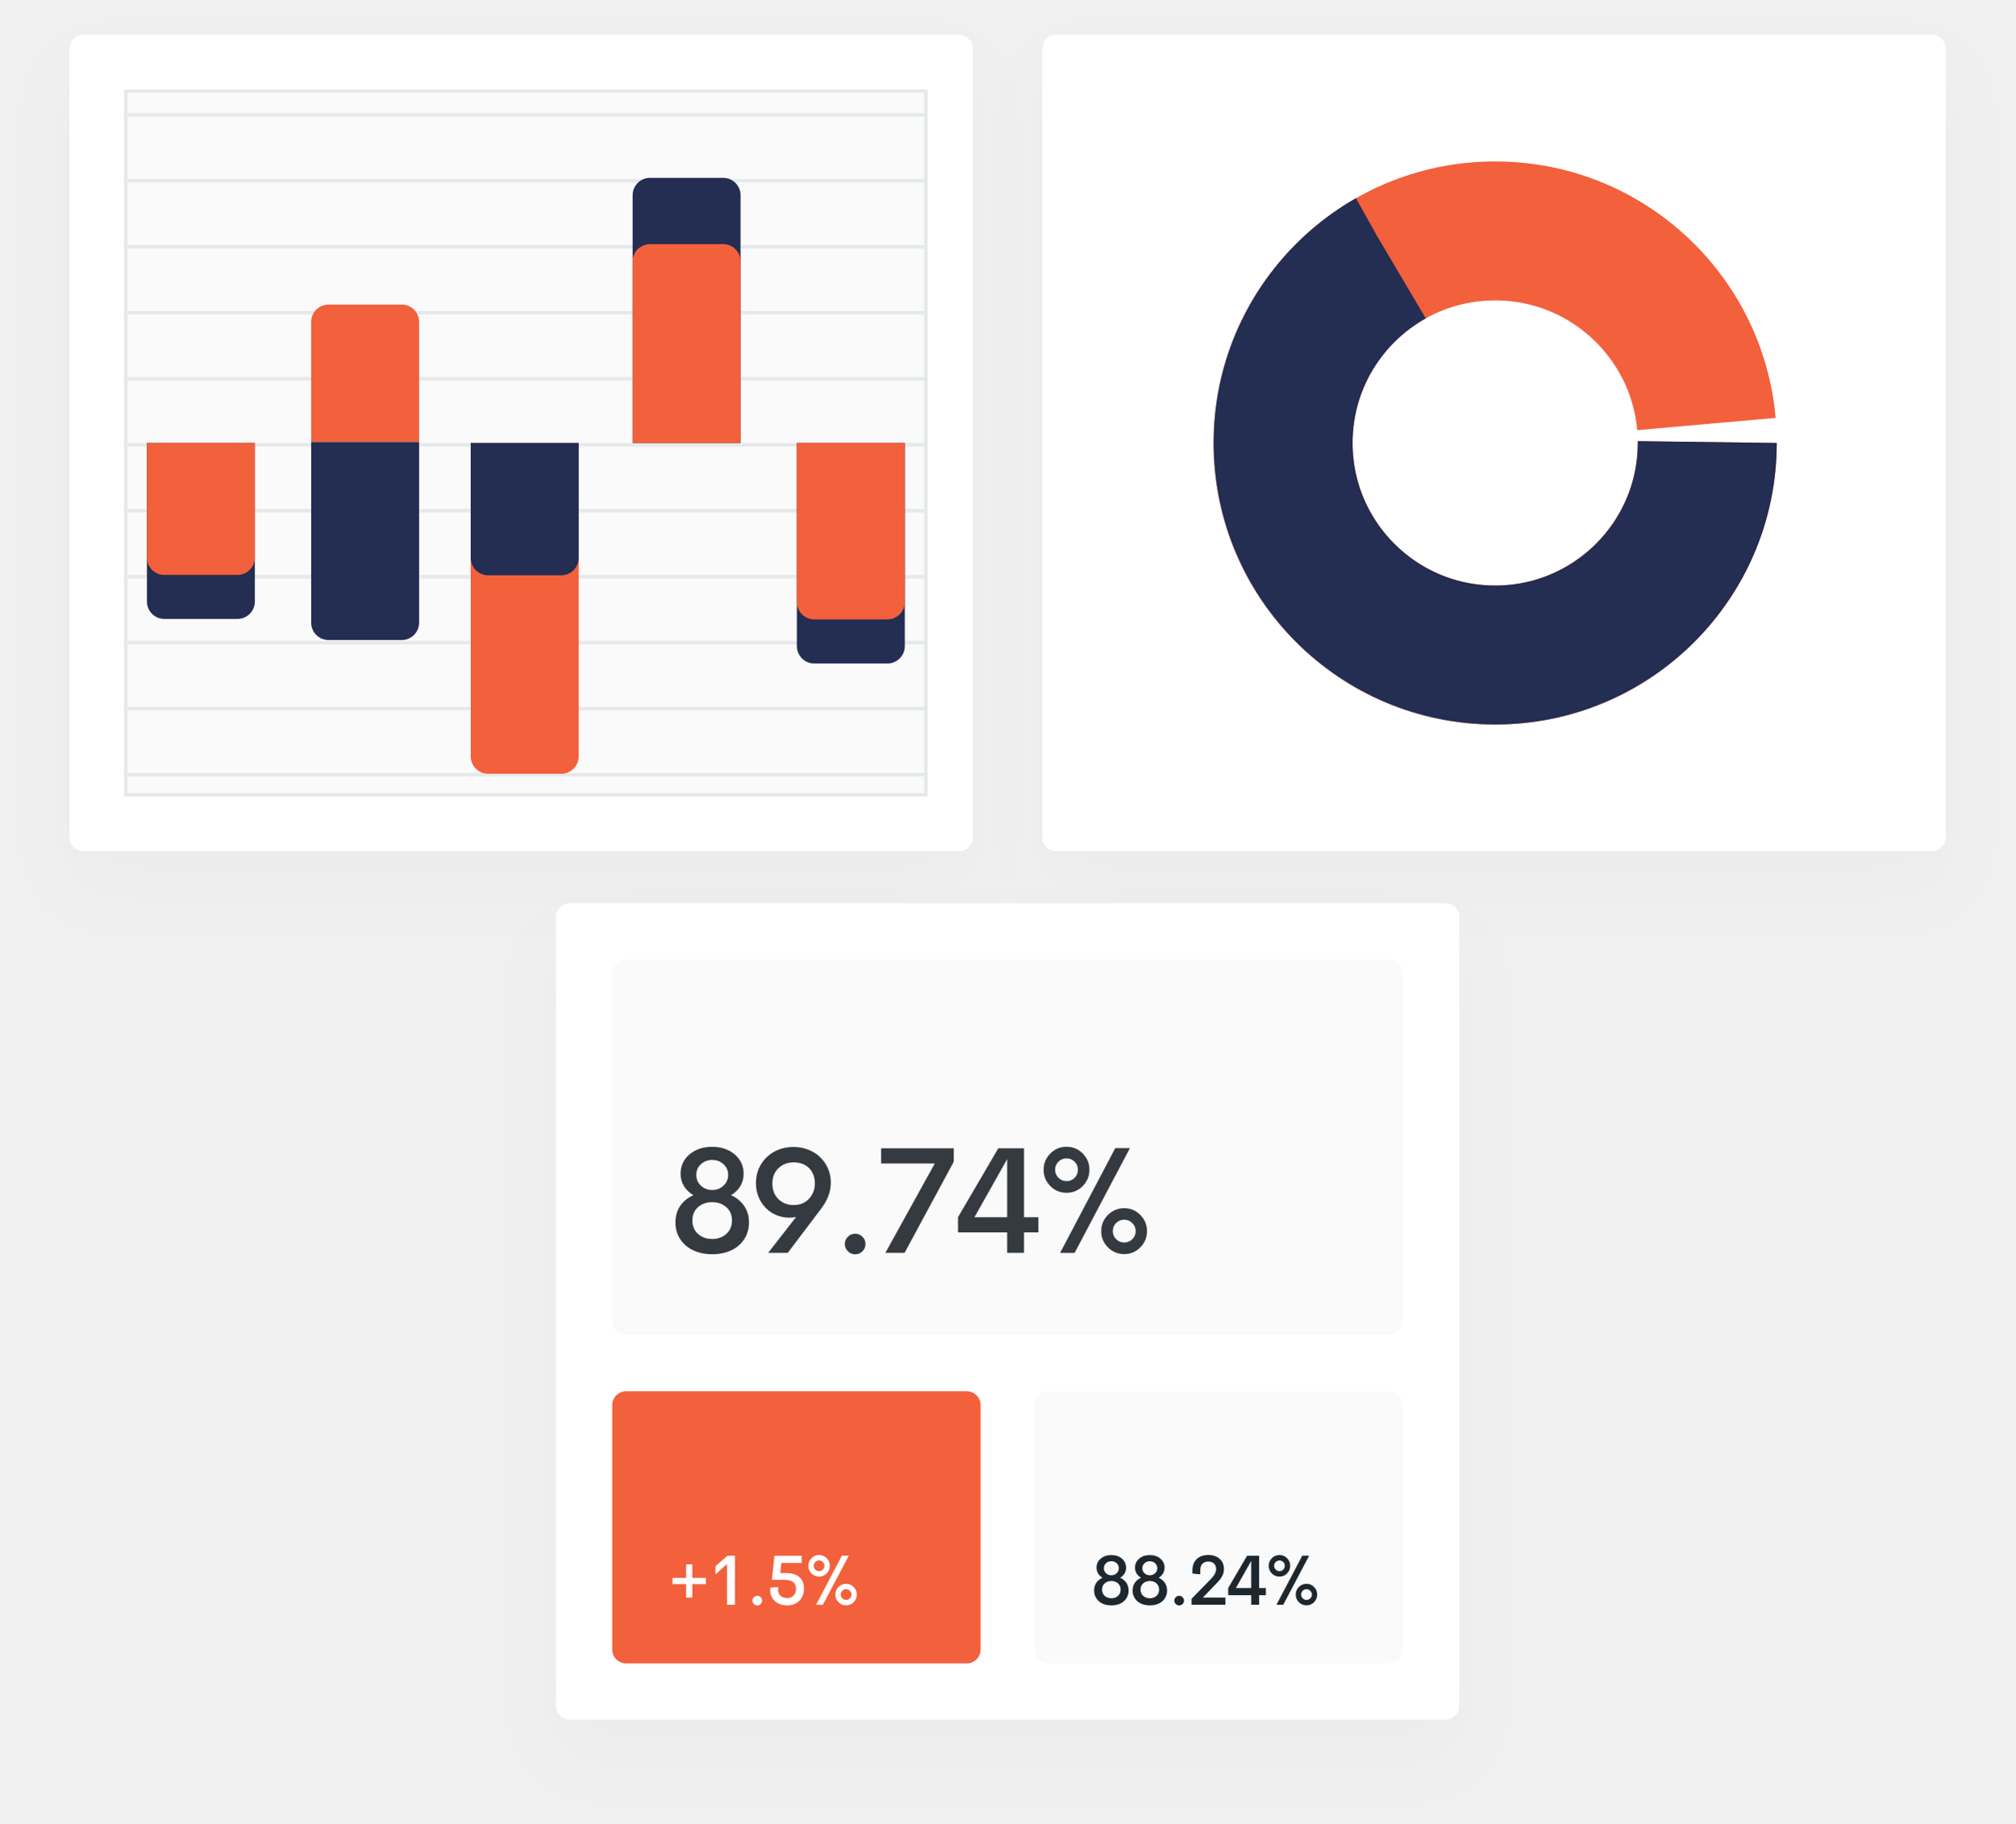
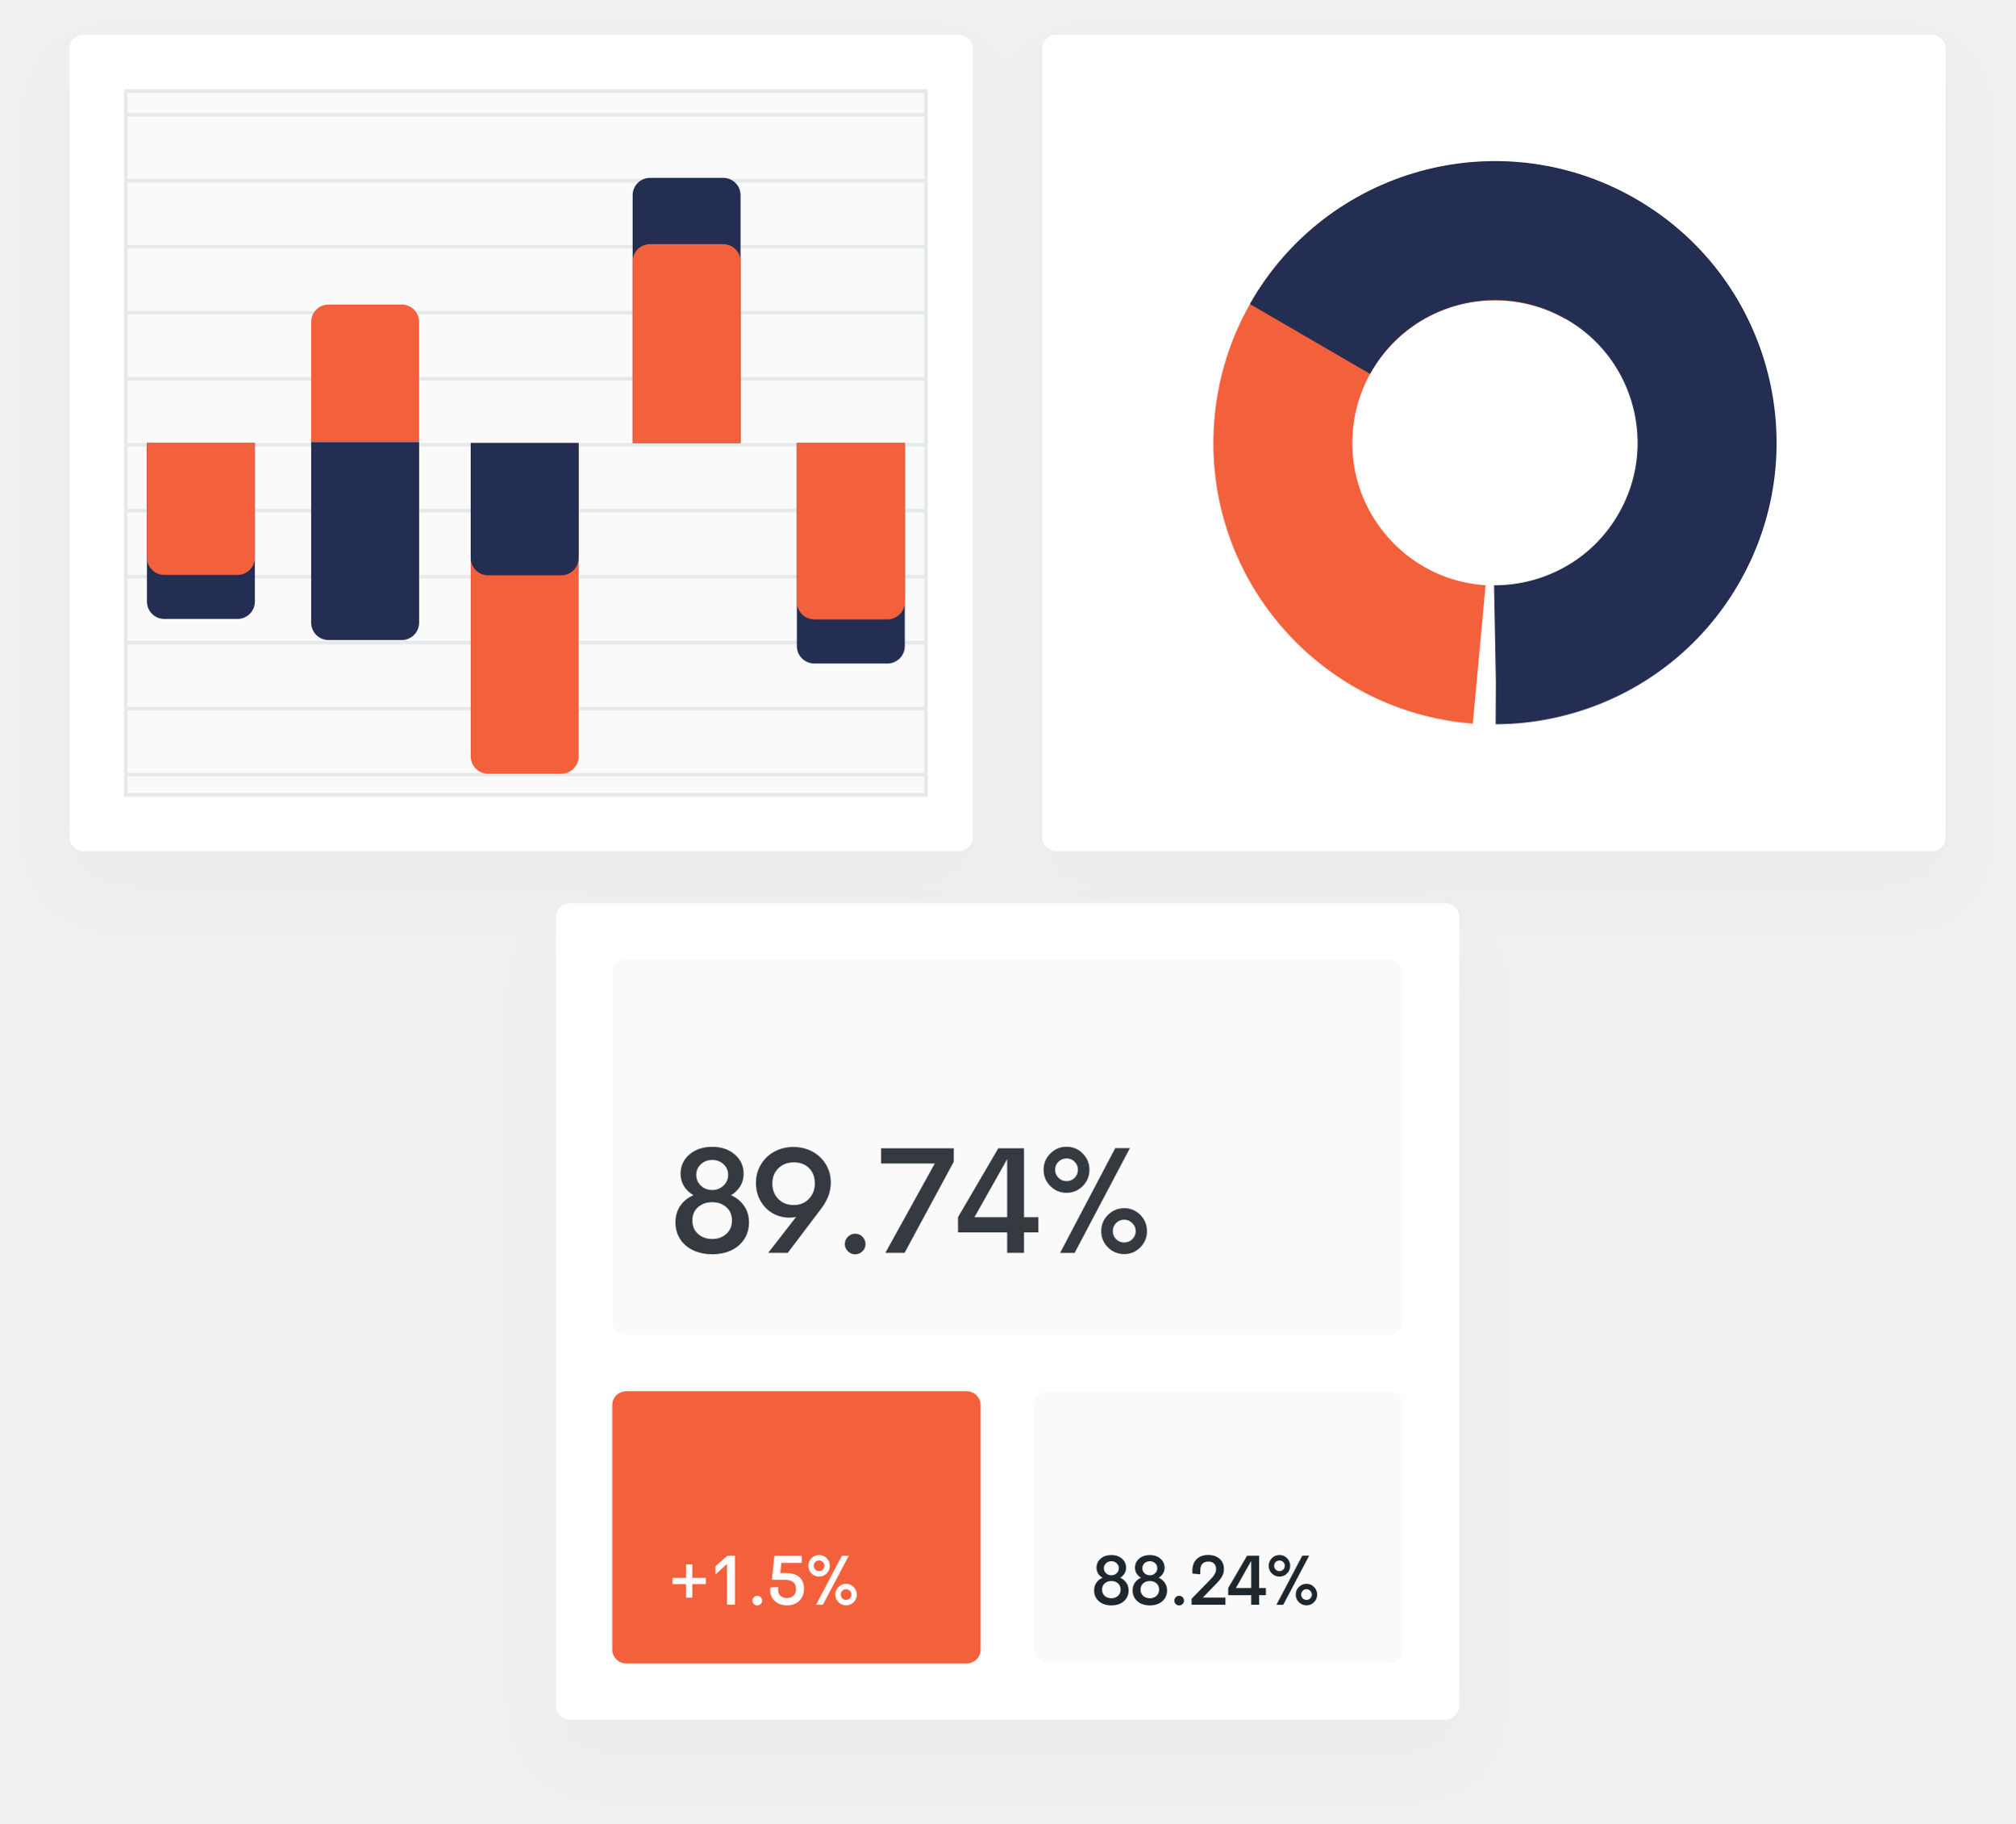
<svg xmlns="http://www.w3.org/2000/svg" xmlns:xlink="http://www.w3.org/1999/xlink" width="580" height="525">
  <defs>
    <filter id="c" width="126.9%" height="129.8%" x="-13.5%" y="-10.6%" filterUnits="objectBoundingBox">
      <feOffset dy="10" in="SourceAlpha" result="shadowOffsetOuter1" />
      <feGaussianBlur in="shadowOffsetOuter1" result="shadowBlurOuter1" stdDeviation="10" />
      <feColorMatrix in="shadowBlurOuter1" values="0 0 0 0 0.312 0 0 0 0 0.337 0 0 0 0 0.386 0 0 0 0.03 0" />
    </filter>
    <filter id="e" width="126.9%" height="129.8%" x="-13.5%" y="-10.6%" filterUnits="objectBoundingBox">
      <feOffset dy="10" in="SourceAlpha" result="shadowOffsetOuter1" />
      <feGaussianBlur in="shadowOffsetOuter1" result="shadowBlurOuter1" stdDeviation="10" />
      <feColorMatrix in="shadowBlurOuter1" values="0 0 0 0 0.312 0 0 0 0 0.337 0 0 0 0 0.386 0 0 0 0.03 0" />
    </filter>
    <filter id="i" width="126.9%" height="129.8%" x="-13.5%" y="-10.6%" filterUnits="objectBoundingBox">
      <feOffset dy="10" in="SourceAlpha" result="shadowOffsetOuter1" />
      <feGaussianBlur in="shadowOffsetOuter1" result="shadowBlurOuter1" stdDeviation="10" />
      <feColorMatrix in="shadowBlurOuter1" values="0 0 0 0 0.312 0 0 0 0 0.337 0 0 0 0 0.386 0 0 0 0.03 0" />
    </filter>
    <rect id="d" width="260" height="235" x="0" y="0" rx="4" />
    <rect id="f" width="260" height="235" x="0" y="0" rx="4" />
    <rect id="j" width="260" height="235" x="0" y="0" rx="4" />
    <ellipse id="a" cx="81.039" cy="81.034" rx="81.039" ry="81.034" />
    <ellipse id="b" cx="81.039" cy="81.034" rx="81.039" ry="81.034" />
    <mask id="g" width="162.078" height="162.069" x="0" y="0" fill="#fff" maskContentUnits="userSpaceOnUse" maskUnits="objectBoundingBox">
      <use xlink:href="#a" />
    </mask>
    <mask id="h" width="162.078" height="162.069" x="0" y="0" fill="#fff" maskContentUnits="userSpaceOnUse" maskUnits="objectBoundingBox">
      <use xlink:href="#b" />
    </mask>
  </defs>
  <g fill="none" fill-rule="evenodd" transform="translate(20 10)">
    <use fill="#000" filter="url(#c)" xlink:href="#d" />
    <use fill="#FFF" xlink:href="#d" />
    <path fill="#FAFAFA" stroke="#E5E9EA" d="M16.208 16.207h230.286v202.586H16.208z" />
    <path fill="#E5E9EA" d="M16.208 117.5h230.286v1H16.208zM16.208 136.493h230.286v1H16.208zM16.208 155.485h230.286v1H16.208zM16.208 174.477h230.286v1H16.208zM16.208 41.53h230.286v1H16.208zM16.208 22.538h230.286v1H16.208zM16.208 60.523h230.286v1H16.208zM16.208 79.515h230.286v1H16.208zM16.208 98.508h230.286v1H16.208zM16.208 193.47h230.286v1H16.208zM16.208 212.462h230.286v1H16.208z" />
    <path fill="#242D52" d="M22.286 117.5h31.065v45.647a5 5 0 01-5 5H27.286a5 5 0 01-5-5V117.5z" />
    <path fill="#F3603C" d="M22.286 117.5h31.065v32.985a5 5 0 01-5 5H27.286a5 5 0 01-5-5V117.5zM69.558 117.234h31.065V82.658a5 5 0 00-5-5H74.558a5 5 0 00-5 5v34.576z" />
    <path fill="#242D52" d="M69.558 117.234h31.065v51.99a5 5 0 01-5 5H74.558a5 5 0 01-5-5v-51.99zM162.078 117.5h31.065V46.193a5 5 0 00-5-5h-21.065a5 5 0 00-5 5V117.5z" />
    <path fill="#F3603C" d="M162.078 117.5h31.065V65.27a5 5 0 00-5-5h-21.065a5 5 0 00-5 5v52.23z" />
    <g>
      <path fill="#242D52" d="M209.351 117.5h31.065v58.477a5 5 0 01-5 5H214.35a5 5 0 01-5-5V117.5z" />
      <path fill="#F3603C" d="M209.351 117.5h31.065v45.782a5 5 0 01-5 5H214.35a5 5 0 01-5-5V117.5z" />
    </g>
    <g>
      <path fill="#F3603C" d="M115.481 117.5h31.065v90.216a5 5 0 01-5 5H120.48a5 5 0 01-5-5V117.5z" />
      <path fill="#242D52" d="M115.481 117.5h31.065v33.086a5 5 0 01-5 5H120.48a5 5 0 01-5-5V117.5z" />
    </g>
    <g transform="translate(280)">
      <use fill="#000" filter="url(#e)" xlink:href="#f" />
      <use fill="#FFF" xlink:href="#f" />
      <g transform="translate(49.299 36.466)">
        <ellipse cx="81.039" cy="81.034" stroke="#FFF" stroke-width="40" rx="61.039" ry="61.034" />
-         <use stroke="#F3603C" stroke-dasharray="502" stroke-width="80" mask="url(#g)" xlink:href="#a" />
-         <use stroke="#242D52" stroke-dasharray="340" stroke-width="80" mask="url(#h)" xlink:href="#b" />
+         <use stroke="#F3603C" stroke-dasharray="290" transform="rotate(94.5 81 81)" stroke-width="80" mask="url(#g)" xlink:href="#a" />
+         <use stroke="#242D52" stroke-dasharray="340" stroke-width="80" transform="rotate(209.5 81 81)" mask="url(#h)" xlink:href="#b" />
      </g>
    </g>
    <g transform="translate(140 250)">
      <use fill="#000" filter="url(#i)" xlink:href="#j" />
      <use fill="#FFF" xlink:href="#j" />
      <g transform="translate(16.208 140.46)">
        <rect width="106.026" height="78.333" fill="#F3603C" rx="4" />
        <path fill="#FFF" fill-rule="nonzero" d="M23.044 59.413v-3.907h3.897v-1.78h-3.897v-3.908h-1.781v3.907h-3.908v1.78h3.908v3.908h1.78zm12.264 2.038V47.345H33.15l-3.433 2.997v2.374l3.314-2.977V61.45h2.276zm6.437.198c.382 0 .71-.135.984-.406.274-.27.41-.597.41-.98 0-.382-.136-.71-.41-.983a1.343 1.343 0 00-.984-.41c-.376 0-.702.136-.98.41a1.335 1.335 0 00-.415.984c0 .376.139.7.416.974.277.274.603.41.979.41zm8.584-.01c1.45 0 2.623-.444 3.517-1.33.893-.888 1.34-2.053 1.34-3.497 0-1.438-.438-2.544-1.316-3.32-.877-.774-2.199-1.161-3.966-1.161H48.36l.307-2.918h5.876v-2.058H46.68l-.732 6.914h3.63c2.21 0 3.314.874 3.314 2.622 0 .791-.232 1.43-.697 1.914-.465.485-1.103.727-1.915.727-.705 0-1.307-.205-1.805-.613-.498-.41-.747-1.023-.747-1.84 0-.165.023-.403.07-.712l-2.286.138c-.033.284-.05.521-.05.712 0 .917.228 1.716.683 2.399a4.204 4.204 0 001.771 1.523c.726.333 1.53.5 2.414.5zm9.207-8.29a2.96 2.96 0 002.186-.91c.6-.613.9-1.348.9-2.205 0-.851-.3-1.58-.9-2.187a2.96 2.96 0 00-2.186-.91c-.85 0-1.58.304-2.186.91a2.981 2.981 0 00-.91 2.187c0 .863.302 1.599.905 2.205.603.607 1.334.91 2.191.91zm1.088 8.112l7.46-14.136h-1.98l-7.438 14.136h1.958zm-1.088-9.684c-.422 0-.785-.15-1.088-.45a1.48 1.48 0 01-.455-1.093c0-.43.152-.79.455-1.084a1.51 1.51 0 011.088-.44c.429 0 .792.149 1.088.445.297.297.445.656.445 1.079 0 .428-.146.793-.44 1.093-.293.3-.658.45-1.093.45zm7.785 9.842c.851 0 1.575-.303 2.172-.91a3.006 3.006 0 00.895-2.186c0-.857-.3-1.588-.9-2.191a2.945 2.945 0 00-2.167-.905c-.857 0-1.589.301-2.196.905a2.976 2.976 0 00-.91 2.191c0 .857.302 1.588.905 2.191.604.603 1.338.905 2.201.905zm0-1.563c-.435 0-.8-.15-1.098-.45a1.485 1.485 0 01-.445-1.083c0-.435.149-.801.445-1.098a1.492 1.492 0 011.098-.445c.416 0 .777.151 1.084.455.306.303.46.666.46 1.088 0 .422-.152.783-.455 1.083-.304.3-.666.45-1.089.45z" />
      </g>
      <g transform="translate(137.766 140.46)">
        <rect width="106.026" height="78.333" fill="#FAFAFA" rx="4" />
        <path fill="#1E272E" fill-rule="nonzero" d="M22.104 61.639c.936 0 1.777-.168 2.522-.505a4.186 4.186 0 001.776-1.503c.439-.66.658-1.421.658-2.285 0-.85-.218-1.593-.653-2.226a4.118 4.118 0 00-1.77-1.444c.527-.31.942-.714 1.246-1.212a3.14 3.14 0 00.455-1.667c0-1.068-.4-1.943-1.202-2.626-.801-.682-1.812-1.024-3.032-1.024-1.24 0-2.262.34-3.067 1.02-.804.678-1.207 1.555-1.207 2.63 0 .614.155 1.17.465 1.667.31.498.736.902 1.276 1.212-.758.323-1.353.801-1.785 1.434-.432.633-.648 1.379-.648 2.236 0 .864.22 1.625.658 2.285a4.147 4.147 0 001.78 1.498c.749.34 1.591.51 2.528.51zm0-8.665c-.607 0-1.118-.197-1.533-.589a1.926 1.926 0 01-.624-1.459c0-.567.208-1.044.624-1.43.415-.385.926-.578 1.533-.578.6 0 1.108.193 1.523.579.416.385.624.862.624 1.429 0 .574-.21 1.058-.629 1.454a2.131 2.131 0 01-1.518.594zm0 6.607c-.772 0-1.411-.227-1.92-.682-.507-.455-.761-1.062-.761-1.82 0-.745.254-1.342.762-1.79.508-.45 1.147-.673 1.919-.673.758 0 1.391.224 1.9.672.507.449.761 1.046.761 1.79 0 .753-.254 1.358-.762 1.816-.508.458-1.14.687-1.9.687zM33.18 61.64c.936 0 1.777-.168 2.522-.505a4.186 4.186 0 001.776-1.503c.439-.66.658-1.421.658-2.285 0-.85-.218-1.593-.653-2.226a4.118 4.118 0 00-1.77-1.444c.527-.31.942-.714 1.246-1.212a3.14 3.14 0 00.455-1.667c0-1.068-.4-1.943-1.202-2.626-.801-.682-1.812-1.024-3.032-1.024-1.24 0-2.262.34-3.067 1.02-.804.678-1.207 1.555-1.207 2.63 0 .614.155 1.17.465 1.667.31.498.736.902 1.276 1.212-.758.323-1.353.801-1.785 1.434-.432.633-.648 1.379-.648 2.236 0 .864.22 1.625.658 2.285a4.147 4.147 0 001.78 1.498c.749.34 1.591.51 2.528.51zm0-8.665c-.607 0-1.118-.197-1.534-.589a1.926 1.926 0 01-.623-1.459c0-.567.208-1.044.623-1.43.416-.385.927-.578 1.534-.578.6 0 1.108.193 1.523.579.416.385.623.862.623 1.429 0 .574-.209 1.058-.628 1.454a2.131 2.131 0 01-1.518.594zm0 6.607c-.772 0-1.412-.227-1.92-.682-.507-.455-.761-1.062-.761-1.82 0-.745.254-1.342.762-1.79.507-.45 1.147-.673 1.919-.673.758 0 1.391.224 1.9.672.507.449.76 1.046.76 1.79 0 .753-.253 1.358-.76 1.816-.509.458-1.142.687-1.9.687zm8.435 2.068c.383 0 .711-.135.985-.406.273-.27.41-.597.41-.98 0-.382-.137-.71-.41-.983a1.343 1.343 0 00-.985-.41c-.375 0-.702.136-.979.41a1.335 1.335 0 00-.415.984c0 .376.138.7.415.974.277.274.604.41.98.41zm13.313-.198v-2.058h-6.51l4.146-4.293c.666-.692 1.154-1.342 1.464-1.948.31-.607.465-1.27.465-1.989 0-1.253-.419-2.238-1.257-2.957-.837-.72-1.915-1.079-3.234-1.079-1.405 0-2.52.393-3.344 1.178-.824.784-1.237 1.909-1.237 3.373v.791l2.266.218v-1.039c0-.917.207-1.584.623-2.003.415-.419.983-.628 1.701-.628.686 0 1.23.19 1.633.569.402.379.603.908.603 1.587 0 .877-.471 1.8-1.414 2.77l-5.64 5.787v1.721h9.735zm9.702 0v-2.76h1.939v-2.048h-1.94v-9.298H61.16l-5.431 9.289v2.057h6.628v2.76h2.275zm-2.275-4.808h-4.412l4.412-7.834v7.834zm8.129-3.294a2.96 2.96 0 002.186-.91c.6-.613.9-1.348.9-2.205 0-.851-.3-1.58-.9-2.187a2.96 2.96 0 00-2.186-.91c-.851 0-1.58.304-2.187.91a2.981 2.981 0 00-.91 2.187c0 .863.302 1.599.905 2.205.604.607 1.334.91 2.192.91zm1.088 8.112l7.459-14.136h-1.979l-7.439 14.136h1.959zm-1.088-9.684c-.422 0-.785-.15-1.089-.45a1.48 1.48 0 01-.455-1.093c0-.43.152-.79.455-1.084a1.51 1.51 0 011.089-.44c.428 0 .791.149 1.088.445.297.297.445.656.445 1.079 0 .428-.147.793-.44 1.093-.294.3-.658.45-1.093.45zm7.785 9.842c.85 0 1.574-.303 2.171-.91a3.006 3.006 0 00.896-2.186c0-.857-.3-1.588-.9-2.191a2.945 2.945 0 00-2.167-.905c-.857 0-1.59.301-2.196.905a2.976 2.976 0 00-.91 2.191c0 .857.301 1.588.905 2.191.603.603 1.337.905 2.2.905zm0-1.563c-.435 0-.801-.15-1.098-.45a1.485 1.485 0 01-.445-1.083c0-.435.148-.801.445-1.098a1.492 1.492 0 011.098-.445c.415 0 .776.151 1.083.455.307.303.46.666.46 1.088 0 .422-.152.783-.455 1.083-.303.3-.666.45-1.088.45z" />
      </g>
      <g transform="translate(16.208 16.207)">
        <rect width="227.584" height="108.046" fill="#FAFAFA" rx="4" />
        <path fill="#343A40" fill-rule="nonzero" d="M28.786 84.812c1.998 0 3.791-.359 5.381-1.076 1.59-.732 2.853-1.801 3.788-3.208.936-1.407 1.404-3.032 1.404-4.875 0-1.815-.465-3.397-1.393-4.748-.929-1.35-2.188-2.377-3.778-3.08 1.126-.662 2.012-1.524 2.66-2.586.647-1.062.97-2.247.97-3.556 0-2.279-.855-4.146-2.564-5.602-1.71-1.457-3.865-2.185-6.468-2.185-2.645 0-4.826.725-6.542 2.174-1.717 1.449-2.575 3.32-2.575 5.613 0 1.309.33 2.494.992 3.556.661 1.062 1.568 1.924 2.722 2.585-1.618.69-2.888 1.71-3.81 3.06-.92 1.35-1.381 2.94-1.381 4.77 0 1.842.467 3.467 1.403 4.874.936 1.407 2.202 2.473 3.799 3.197 1.597.725 3.394 1.087 5.392 1.087zm0-18.486c-1.295 0-2.385-.419-3.271-1.256-.887-.837-1.33-1.874-1.33-3.112 0-1.21.443-2.227 1.33-3.05.886-.823 1.976-1.234 3.27-1.234 1.281 0 2.364.411 3.25 1.234.887.823 1.33 1.84 1.33 3.05 0 1.224-.446 2.258-1.34 3.102-.893.844-1.973 1.266-3.24 1.266zm0 14.097c-1.646 0-3.011-.486-4.094-1.457-1.084-.97-1.625-2.265-1.625-3.882 0-1.59.541-2.863 1.625-3.82 1.083-.957 2.448-1.435 4.094-1.435 1.618 0 2.968.478 4.052 1.435 1.083.957 1.625 2.23 1.625 3.82 0 1.603-.542 2.894-1.625 3.872-1.084.978-2.434 1.467-4.052 1.467zm21.737 3.988l9.729-12.873c1.772-2.391 2.659-4.818 2.659-7.28 0-1.97-.479-3.746-1.435-5.329a9.904 9.904 0 00-3.894-3.682c-1.64-.872-3.458-1.308-5.455-1.308-1.956 0-3.753.432-5.392 1.297-1.64.866-2.948 2.104-3.926 3.714-.978 1.611-1.46 3.423-1.445 5.434.014 1.97.482 3.718 1.403 5.244.922 1.527 2.107 2.684 3.556 3.472a9.656 9.656 0 004.685 1.182c.661 0 1.294-.064 1.9-.19l-8.02 10.319h5.635zm1.73-13.76c-1.8 0-3.274-.565-4.421-1.698-1.147-1.132-1.727-2.62-1.741-4.463-.014-1.815.563-3.289 1.73-4.421 1.168-1.133 2.645-1.699 4.432-1.699 1.815 0 3.278.549 4.39 1.646 1.111 1.098 1.667 2.575 1.667 4.432 0 1.758-.566 3.232-1.699 4.42-1.132 1.19-2.585 1.784-4.358 1.784zm17.664 14.182c.816 0 1.516-.288 2.1-.865a2.83 2.83 0 00.876-2.09c0-.815-.292-1.515-.876-2.1a2.864 2.864 0 00-2.1-.875c-.802 0-1.498.292-2.09.876-.59.584-.885 1.284-.885 2.1 0 .801.295 1.494.886 2.078.59.584 1.287.876 2.09.876zm14.224-.422l14.16-26.23v-3.863H77.389v4.369h15.448L78.612 84.41h5.53zm34.378 0v-5.888h4.137v-4.368h-4.137V54.318h-7.407L99.526 74.134v4.39h14.14v5.887h4.853zm-4.853-10.256h-9.413l9.413-16.713v16.713zm17.094-7.027c1.829 0 3.383-.647 4.664-1.942 1.28-1.308 1.92-2.877 1.92-4.706 0-1.814-.64-3.369-1.92-4.663-1.28-1.295-2.835-1.942-4.664-1.942-1.815 0-3.37.647-4.664 1.942-1.295 1.294-1.942 2.849-1.942 4.663 0 1.843.644 3.412 1.931 4.706 1.288 1.295 2.846 1.942 4.675 1.942zm2.321 17.304l15.913-30.156h-4.221l-15.87 30.156h4.178zm-2.321-20.66c-.9 0-1.675-.32-2.322-.96a3.157 3.157 0 01-.97-2.332c0-.914.323-1.684.97-2.31a3.222 3.222 0 012.322-.94c.914 0 1.688.317 2.321.95.633.633.95 1.4.95 2.3 0 .915-.313 1.692-.94 2.332-.625.64-1.403.96-2.331.96zm16.609 20.998c1.814 0 3.359-.647 4.632-1.942 1.273-1.294 1.91-2.849 1.91-4.663 0-1.83-.64-3.387-1.92-4.675-1.281-1.287-2.822-1.93-4.622-1.93-1.83 0-3.391.643-4.686 1.93-1.294 1.288-1.941 2.846-1.941 4.675 0 1.828.644 3.386 1.93 4.674 1.288 1.287 2.853 1.93 4.697 1.93zm0-3.335c-.93 0-1.71-.32-2.343-.96a3.168 3.168 0 01-.95-2.31c0-.929.317-1.71.95-2.343s1.414-.95 2.343-.95c.886 0 1.656.324 2.31.971.655.647.982 1.421.982 2.322 0 .9-.324 1.67-.971 2.31-.647.64-1.421.96-2.321.96z" />
      </g>
    </g>
  </g>
</svg>
